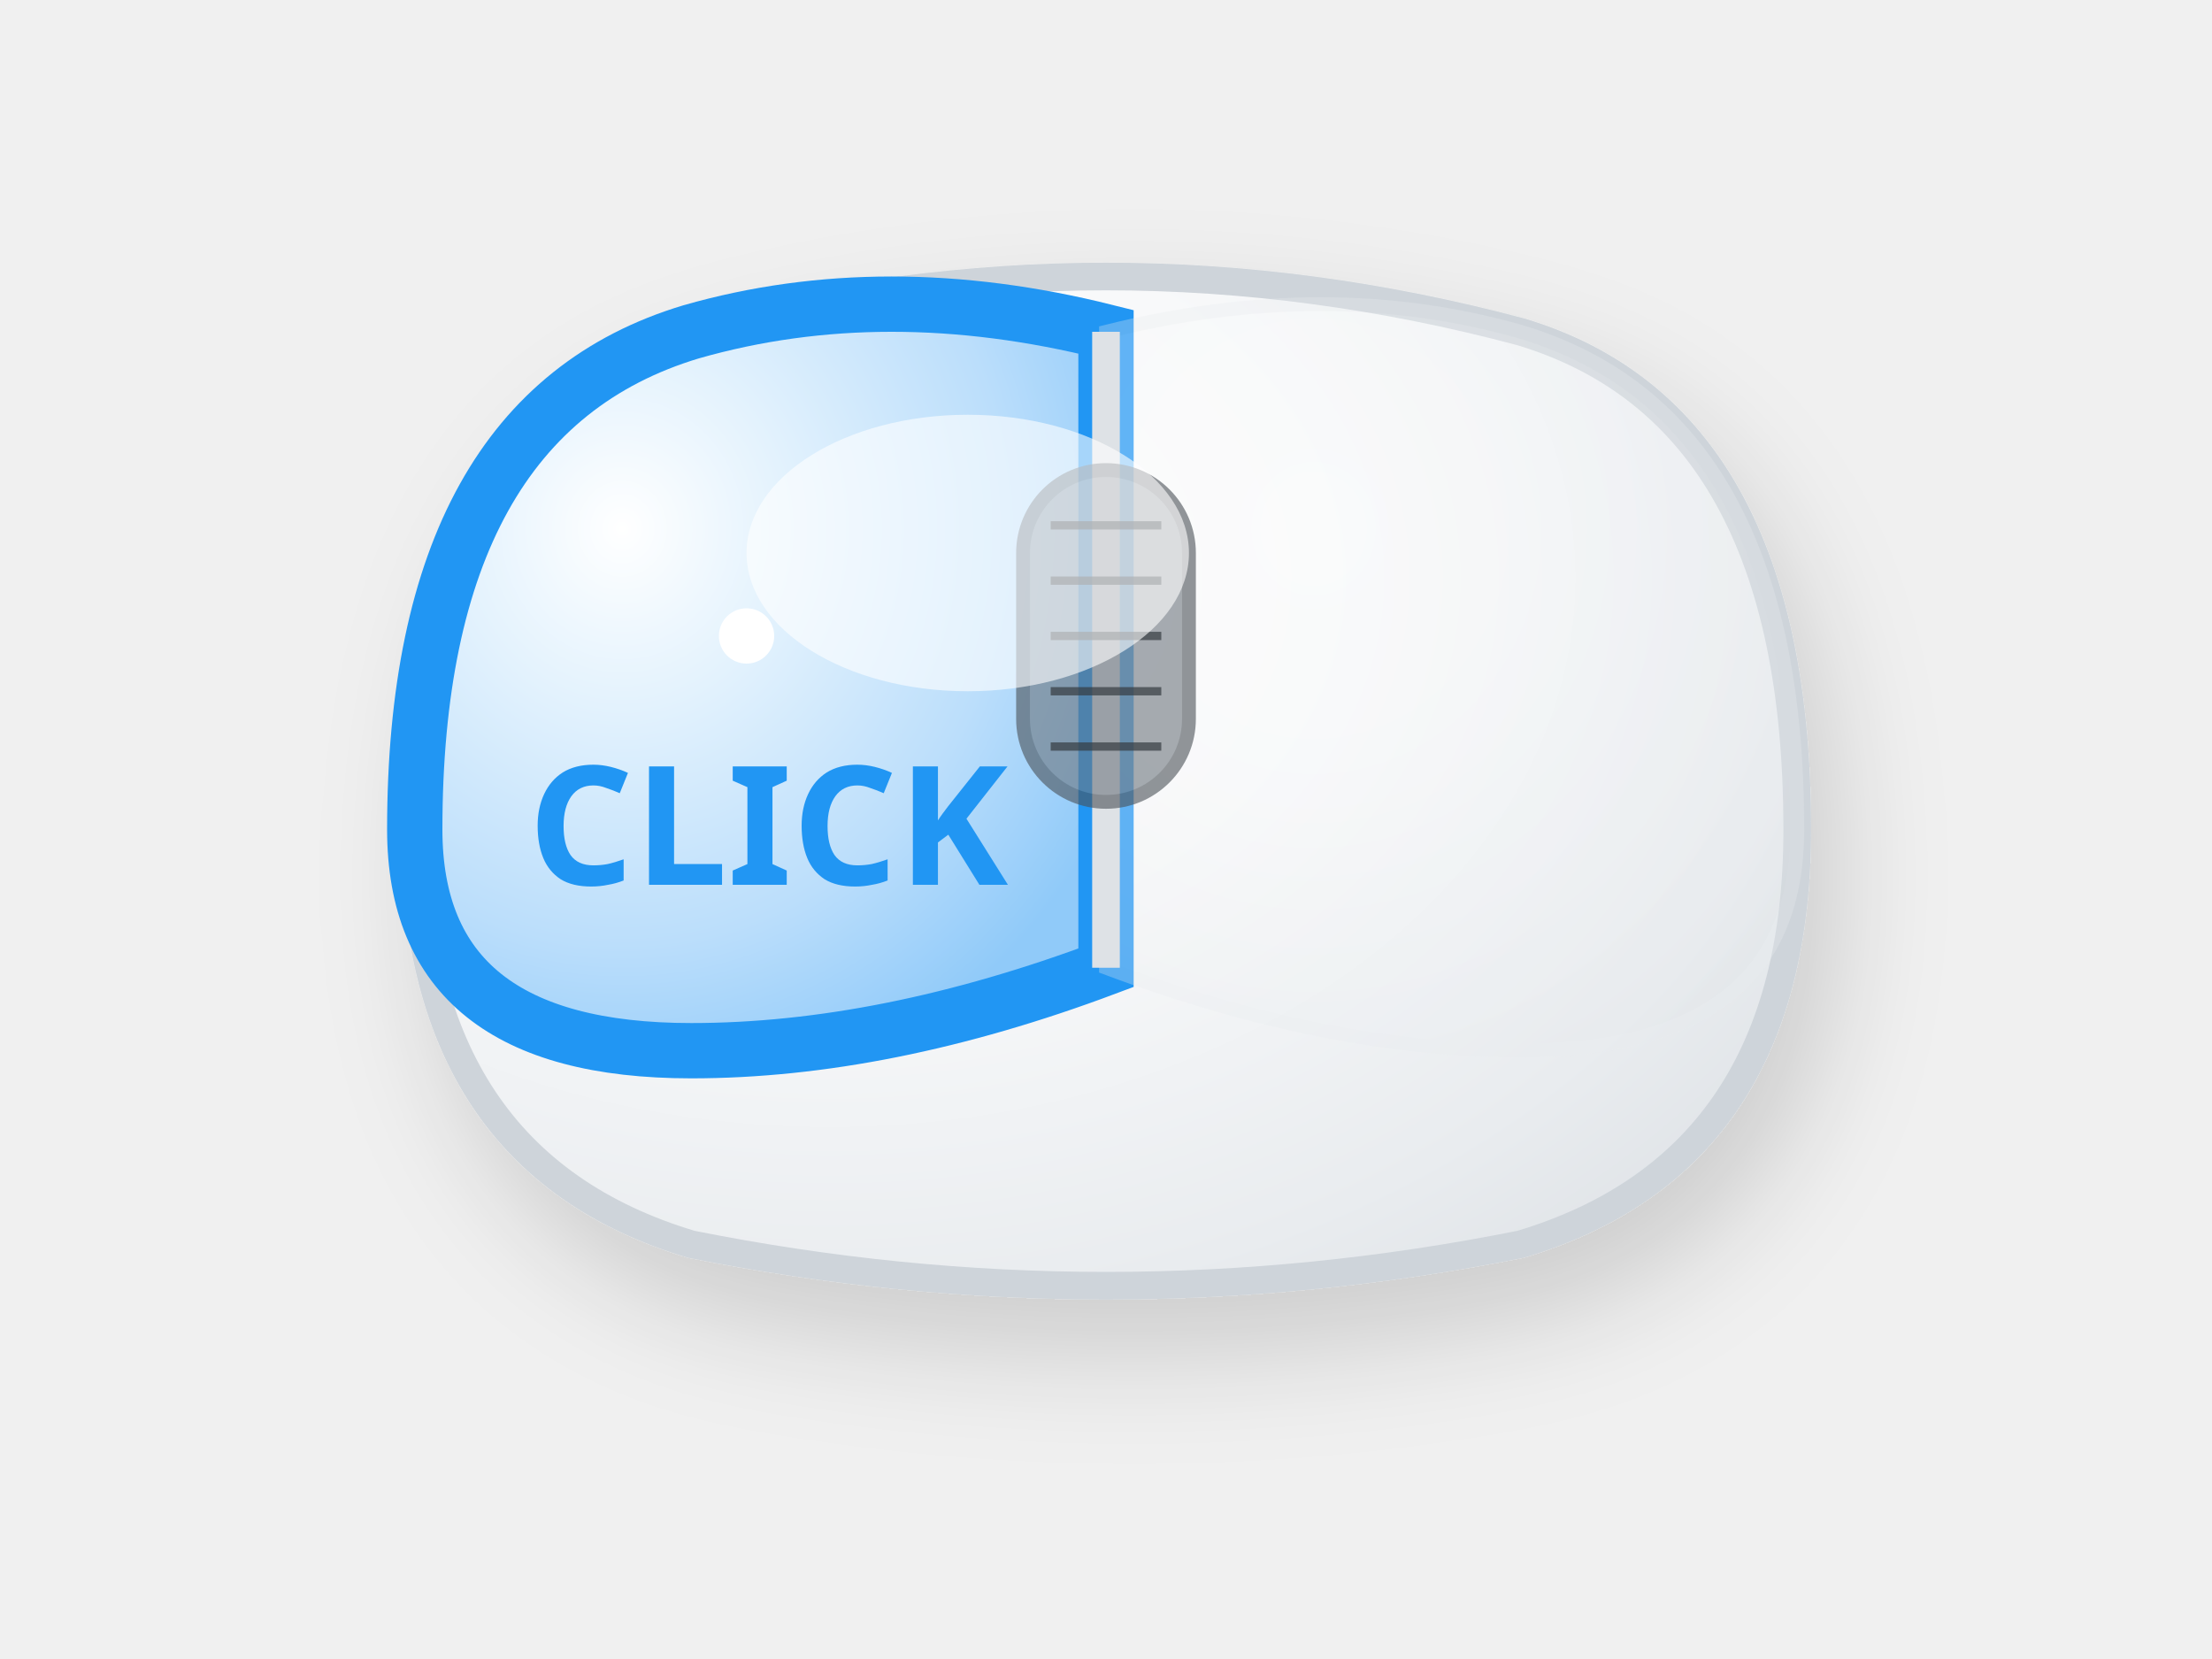
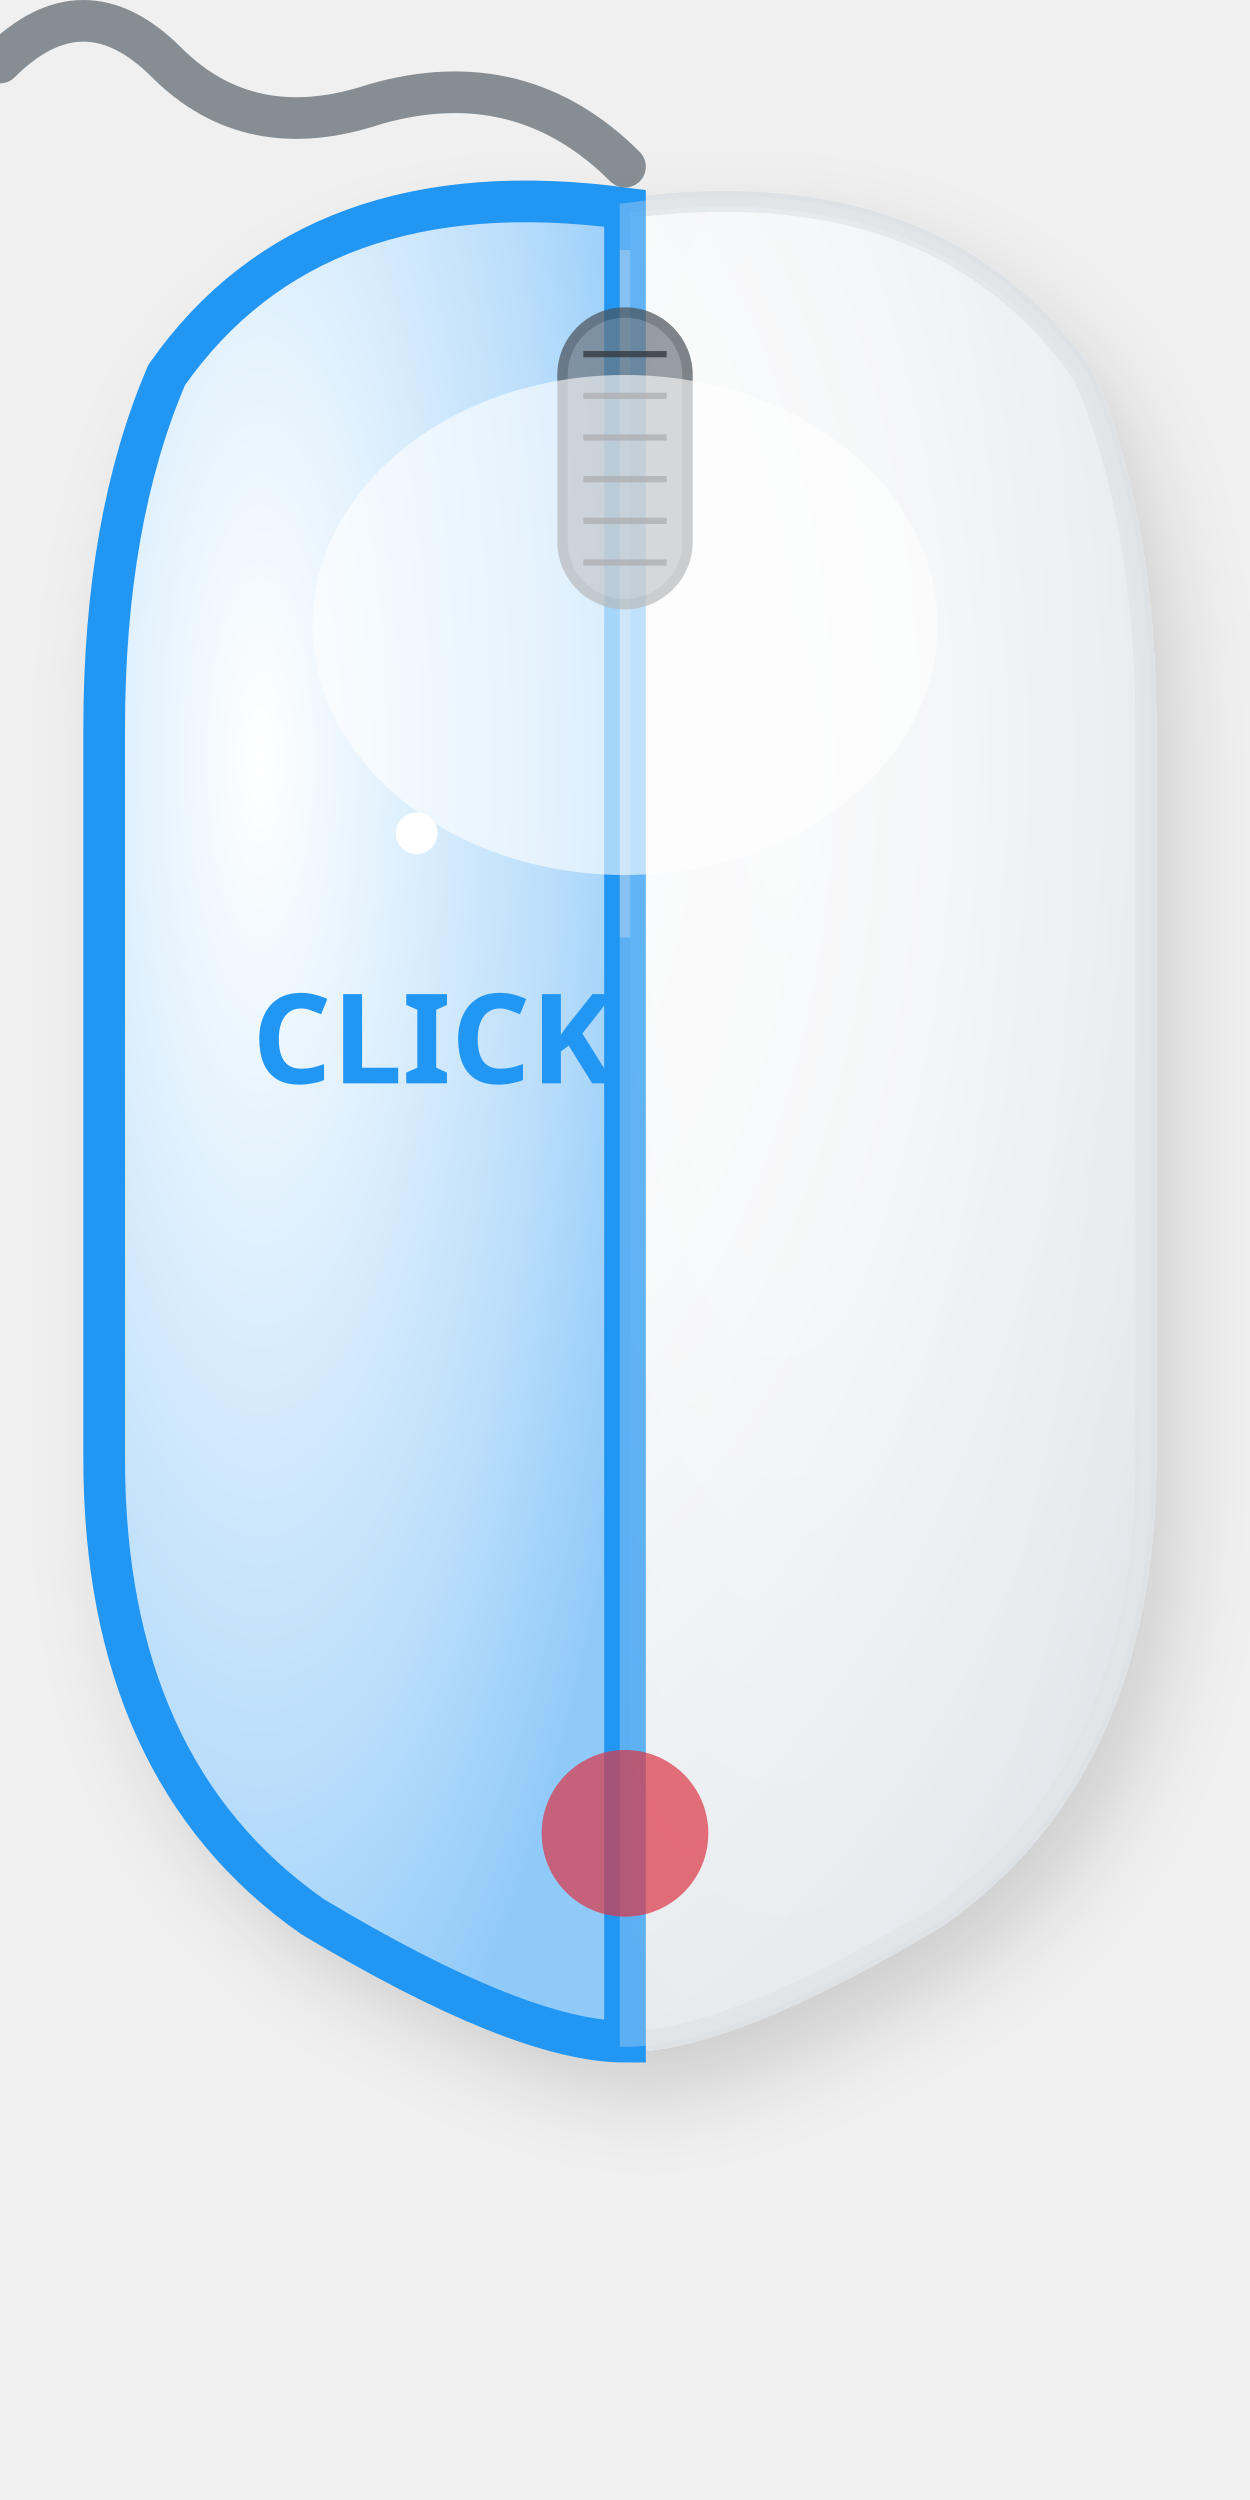
- <svg xmlns="http://www.w3.org/2000/svg" width="80" height="60" viewBox="0 0 80 60">
+ <svg xmlns="http://www.w3.org/2000/svg" width="60" height="120" viewBox="0 0 60 120">
  <defs>
    <radialGradient id="mouseBodyGrad" cx="0.3" cy="0.3" r="0.9">
      <stop offset="0%" style="stop-color:#ffffff;stop-opacity:1" />
      <stop offset="40%" style="stop-color:#f8f9fa;stop-opacity:1" />
      <stop offset="80%" style="stop-color:#e9ecef;stop-opacity:1" />
      <stop offset="100%" style="stop-color:#dee2e6;stop-opacity:1" />
    </radialGradient>
    <radialGradient id="leftButtonGrad" cx="0.3" cy="0.3" r="0.8">
      <stop offset="0%" style="stop-color:#ffffff;stop-opacity:1" />
      <stop offset="30%" style="stop-color:#e3f2fd;stop-opacity:1" />
      <stop offset="70%" style="stop-color:#bbdefb;stop-opacity:1" />
      <stop offset="100%" style="stop-color:#90caf9;stop-opacity:1" />
    </radialGradient>
    <filter id="shadow" x="-50%" y="-50%" width="200%" height="200%">
      <feDropShadow dx="1" dy="2" stdDeviation="2" flood-color="#00000025" />
    </filter>
  </defs>
-   <path d="M 15 30 Q 15 15 25 12 Q 40 8 55 12 Q 65 15 65 30 Q 65 42 55 45 Q 40 48 25 45 Q 15 42 15 30 Z" fill="url(#mouseBodyGrad)" stroke="#ced4da" stroke-width="1" filter="url(#shadow)" />
-   <path d="M 15 30 Q 15 15 25 12 Q 32 10 40 12 L 40 35 Q 32 38 25 38 Q 15 38 15 30 Z" fill="url(#leftButtonGrad)" stroke="#2196f3" stroke-width="2">
+   <path d="M 30 10 Q 45 8 52 18 Q 55 25 55 35 L 55 70 Q 55 85 45 92 Q 35 98 30 98 Q 25 98 15 92 Q 5 85 5 70 L 5 35 Q 5 25 8 18 Q 15 8 30 10 Z" fill="url(#mouseBodyGrad)" stroke="#dee2e6" stroke-width="1" filter="url(#shadow)" />
+   <path d="M 5 35 Q 5 25 8 18 Q 15 8 30 10 L 30 98 Q 25 98 15 92 Q 5 85 5 70 L 5 35 Z" fill="url(#leftButtonGrad)" stroke="#2196f3" stroke-width="2">
    <animate attributeName="stroke-width" values="2;3;2" dur="1.5s" repeatCount="indefinite" />
  </path>
-   <path d="M 40 12 Q 48 10 55 12 Q 65 15 65 30 Q 65 38 55 38 Q 48 38 40 35 L 40 12 Z" fill="url(#mouseBodyGrad)" stroke="#e9ecef" stroke-width="0.5" opacity="0.3" />
-   <line x1="40" y1="12" x2="40" y2="35" stroke="#dee2e6" stroke-width="1" />
-   <rect x="37" y="17" width="6" height="12" rx="3" ry="3" fill="#6c757d" stroke="#495057" stroke-width="0.5" opacity="0.6" />
-   <line x1="38" y1="19" x2="42" y2="19" stroke="#343a40" stroke-width="0.3" opacity="0.7" />
-   <line x1="38" y1="21" x2="42" y2="21" stroke="#343a40" stroke-width="0.3" opacity="0.7" />
-   <line x1="38" y1="23" x2="42" y2="23" stroke="#343a40" stroke-width="0.3" opacity="0.7" />
-   <line x1="38" y1="25" x2="42" y2="25" stroke="#343a40" stroke-width="0.3" opacity="0.7" />
-   <line x1="38" y1="27" x2="42" y2="27" stroke="#343a40" stroke-width="0.3" opacity="0.7" />
-   <ellipse cx="35" cy="20" rx="8" ry="5" fill="#ffffff" opacity="0.6" />
-   <circle cx="27" cy="23" r="2" fill="#2196f3" opacity="0">
+   <path d="M 30 10 Q 45 8 52 18 Q 55 25 55 35 L 55 70 Q 55 85 45 92 Q 35 98 30 98 L 30 10 Z" fill="url(#mouseBodyGrad)" stroke="#e9ecef" stroke-width="0.5" opacity="0.3" />
+   <line x1="30" y1="12" x2="30" y2="45" stroke="#e9ecef" stroke-width="0.5" opacity="0.3" />
+   <rect x="27" y="15" width="6" height="14" rx="3" ry="3" fill="#6c757d" stroke="#495057" stroke-width="0.5" opacity="0.7" />
+   <line x1="28" y1="17" x2="32" y2="17" stroke="#343a40" stroke-width="0.3" opacity="0.8" />
+   <line x1="28" y1="19" x2="32" y2="19" stroke="#343a40" stroke-width="0.3" opacity="0.8" />
+   <line x1="28" y1="21" x2="32" y2="21" stroke="#343a40" stroke-width="0.3" opacity="0.8" />
+   <line x1="28" y1="23" x2="32" y2="23" stroke="#343a40" stroke-width="0.3" opacity="0.8" />
+   <line x1="28" y1="25" x2="32" y2="25" stroke="#343a40" stroke-width="0.3" opacity="0.8" />
+   <line x1="28" y1="27" x2="32" y2="27" stroke="#343a40" stroke-width="0.3" opacity="0.8" />
+   <ellipse cx="30" cy="30" rx="15" ry="12" fill="#ffffff" opacity="0.6">
+     <animate attributeName="opacity" values="0.6;0.3;0.6" dur="4s" repeatCount="indefinite" />
+   </ellipse>
+   <circle cx="20" cy="40" r="2" fill="#2196f3" opacity="0">
    <animate attributeName="r" values="0;6;0" dur="2s" repeatCount="indefinite" />
    <animate attributeName="opacity" values="0;0.8;0" dur="2s" repeatCount="indefinite" />
  </circle>
-   <circle cx="27" cy="23" r="1" fill="#ffffff">
+   <circle cx="20" cy="40" r="1" fill="#ffffff">
    <animate attributeName="r" values="1;3;1" dur="2s" repeatCount="indefinite" />
    <animate attributeName="opacity" values="1;0.3;1" dur="2s" repeatCount="indefinite" />
  </circle>
-   <text x="27" y="32" text-anchor="middle" font-family="system-ui, sans-serif" font-size="6" font-weight="600" fill="#2196f3">
+   <text x="20" y="52" text-anchor="middle" font-family="system-ui, sans-serif" font-size="6" font-weight="600" fill="#2196f3">
    <animate attributeName="opacity" values="0;1;0" dur="2s" repeatCount="indefinite" />
    CLICK
  </text>
+   <path d="M 30 8 Q 25 3 18 5 Q 12 7 8 3 Q 4 -1 0 3" fill="none" stroke="#6c757d" stroke-width="2" stroke-linecap="round" opacity="0.8" />
+   <circle cx="30" cy="88" r="4" fill="#dc3545" opacity="0.7">
+     <animate attributeName="opacity" values="0.7;0.2;0.7" dur="3s" repeatCount="indefinite" />
+   </circle>
</svg>
